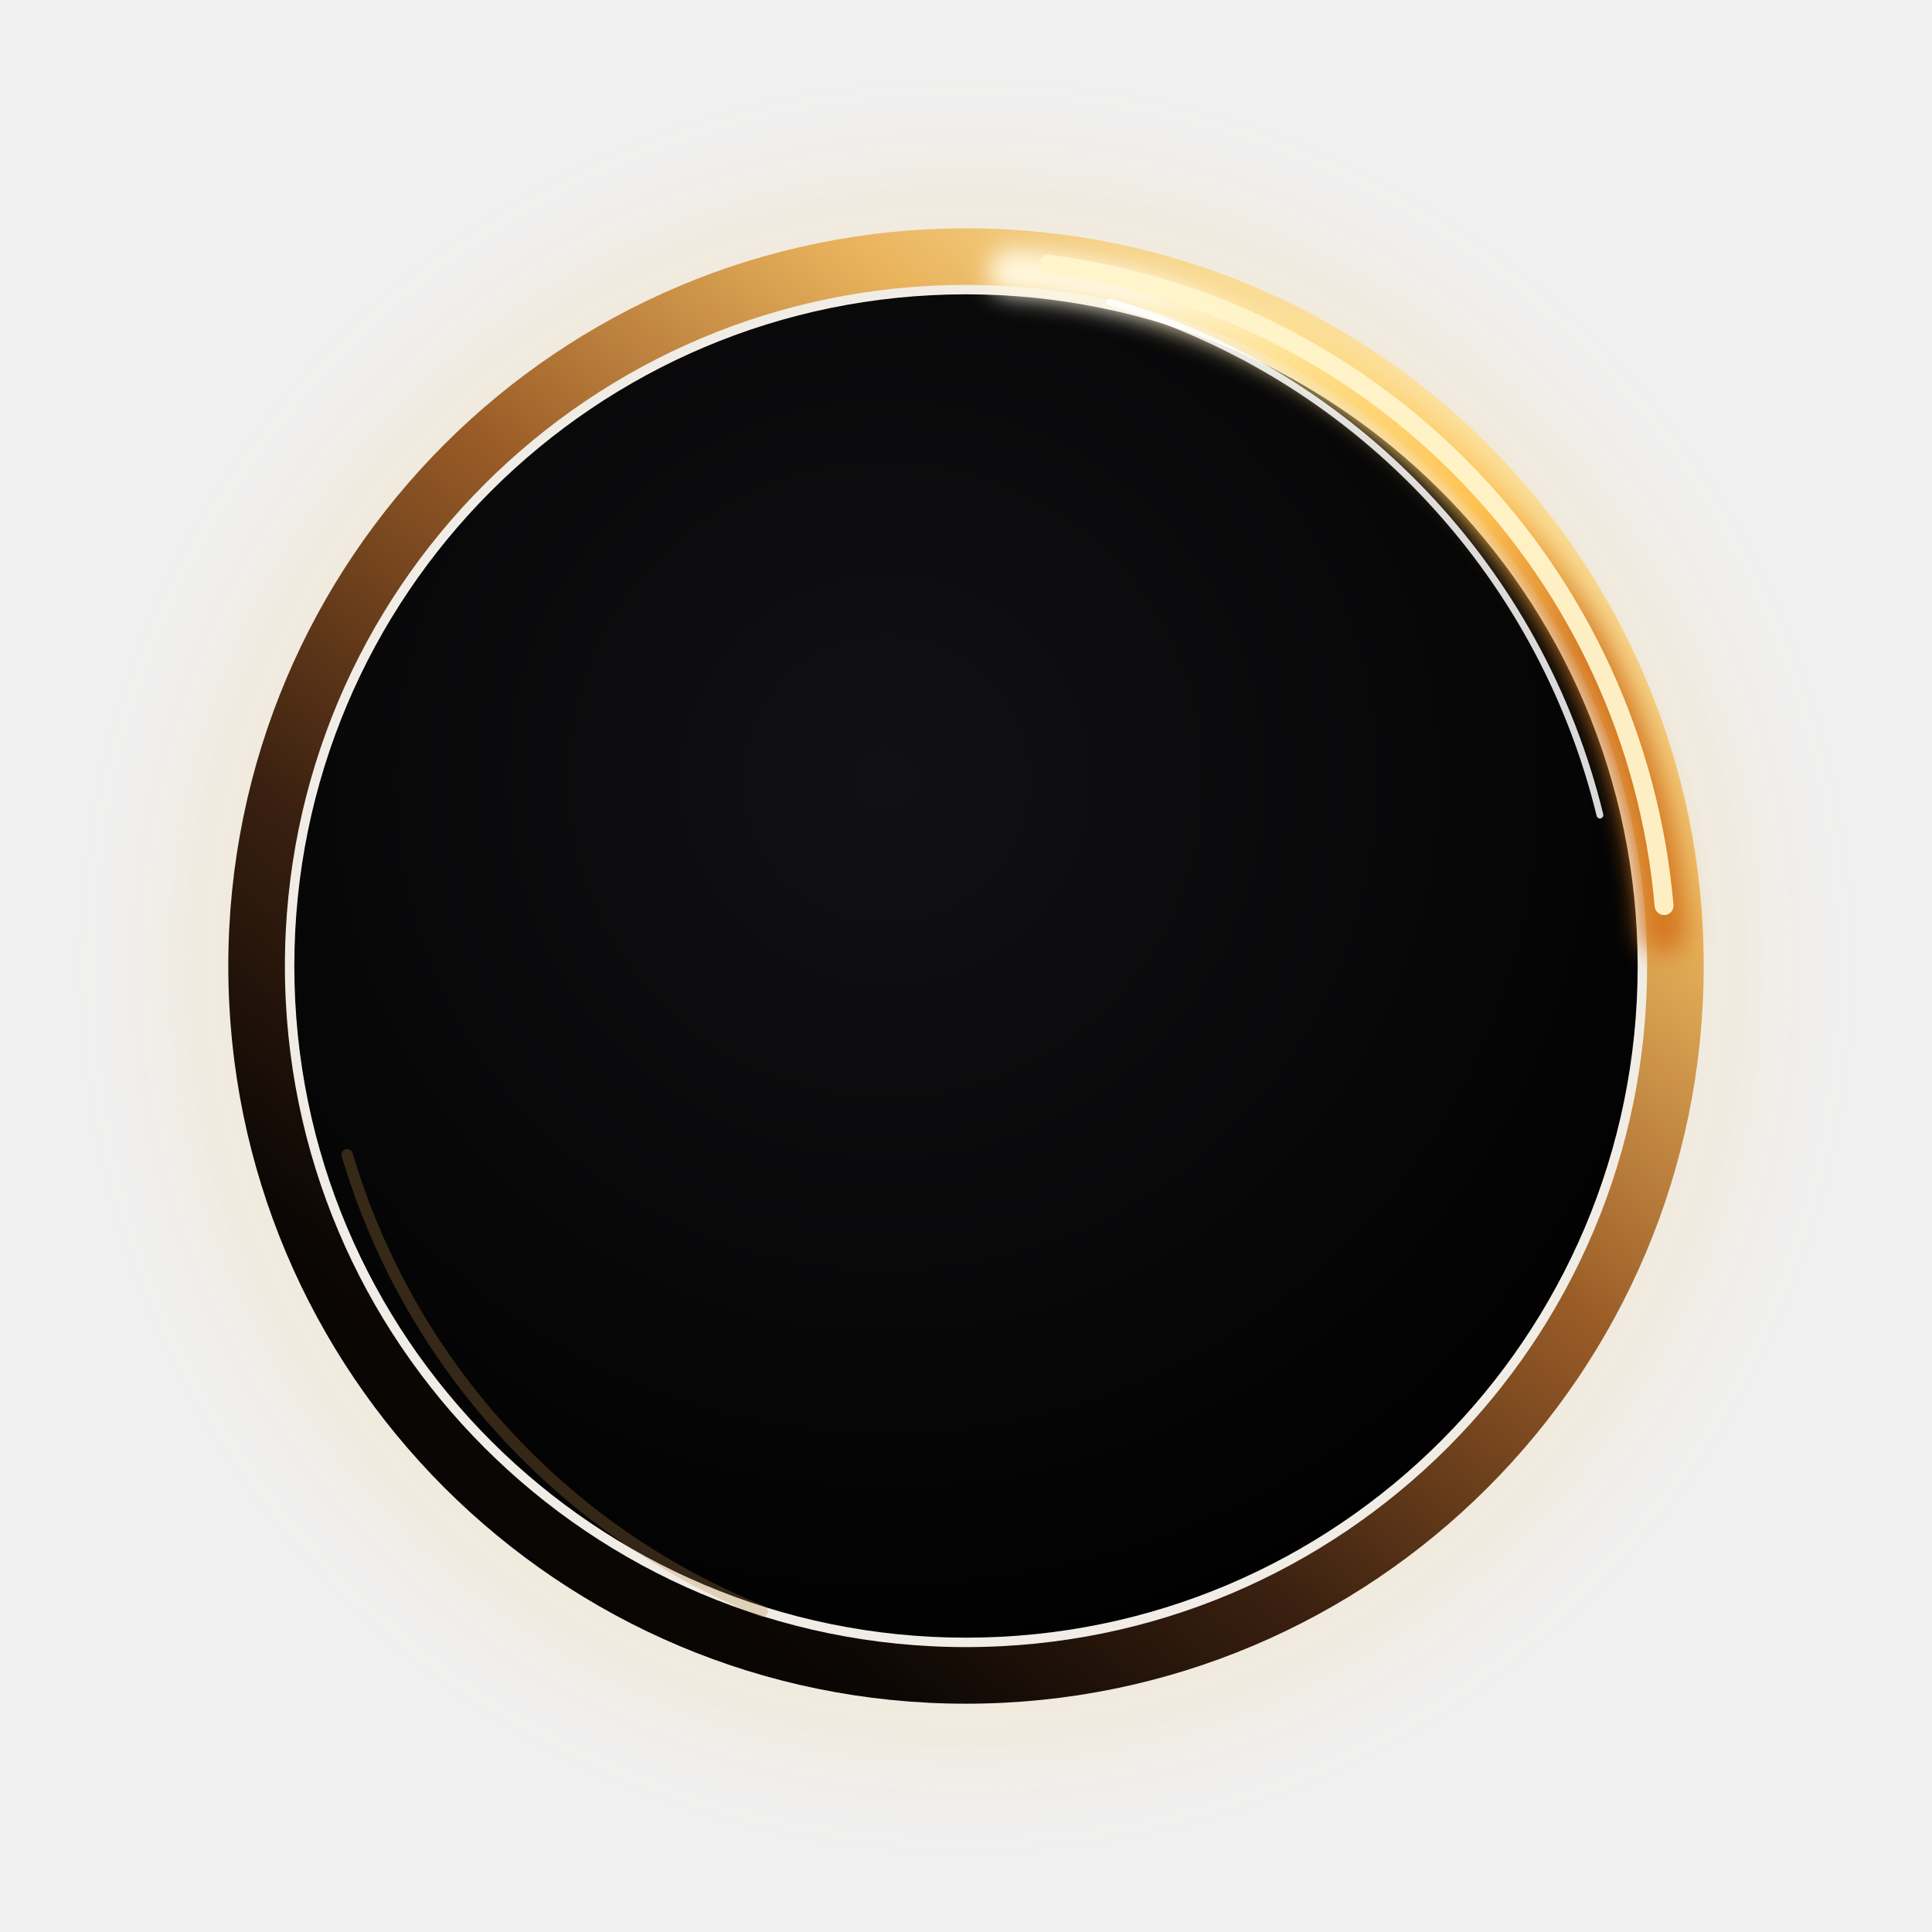
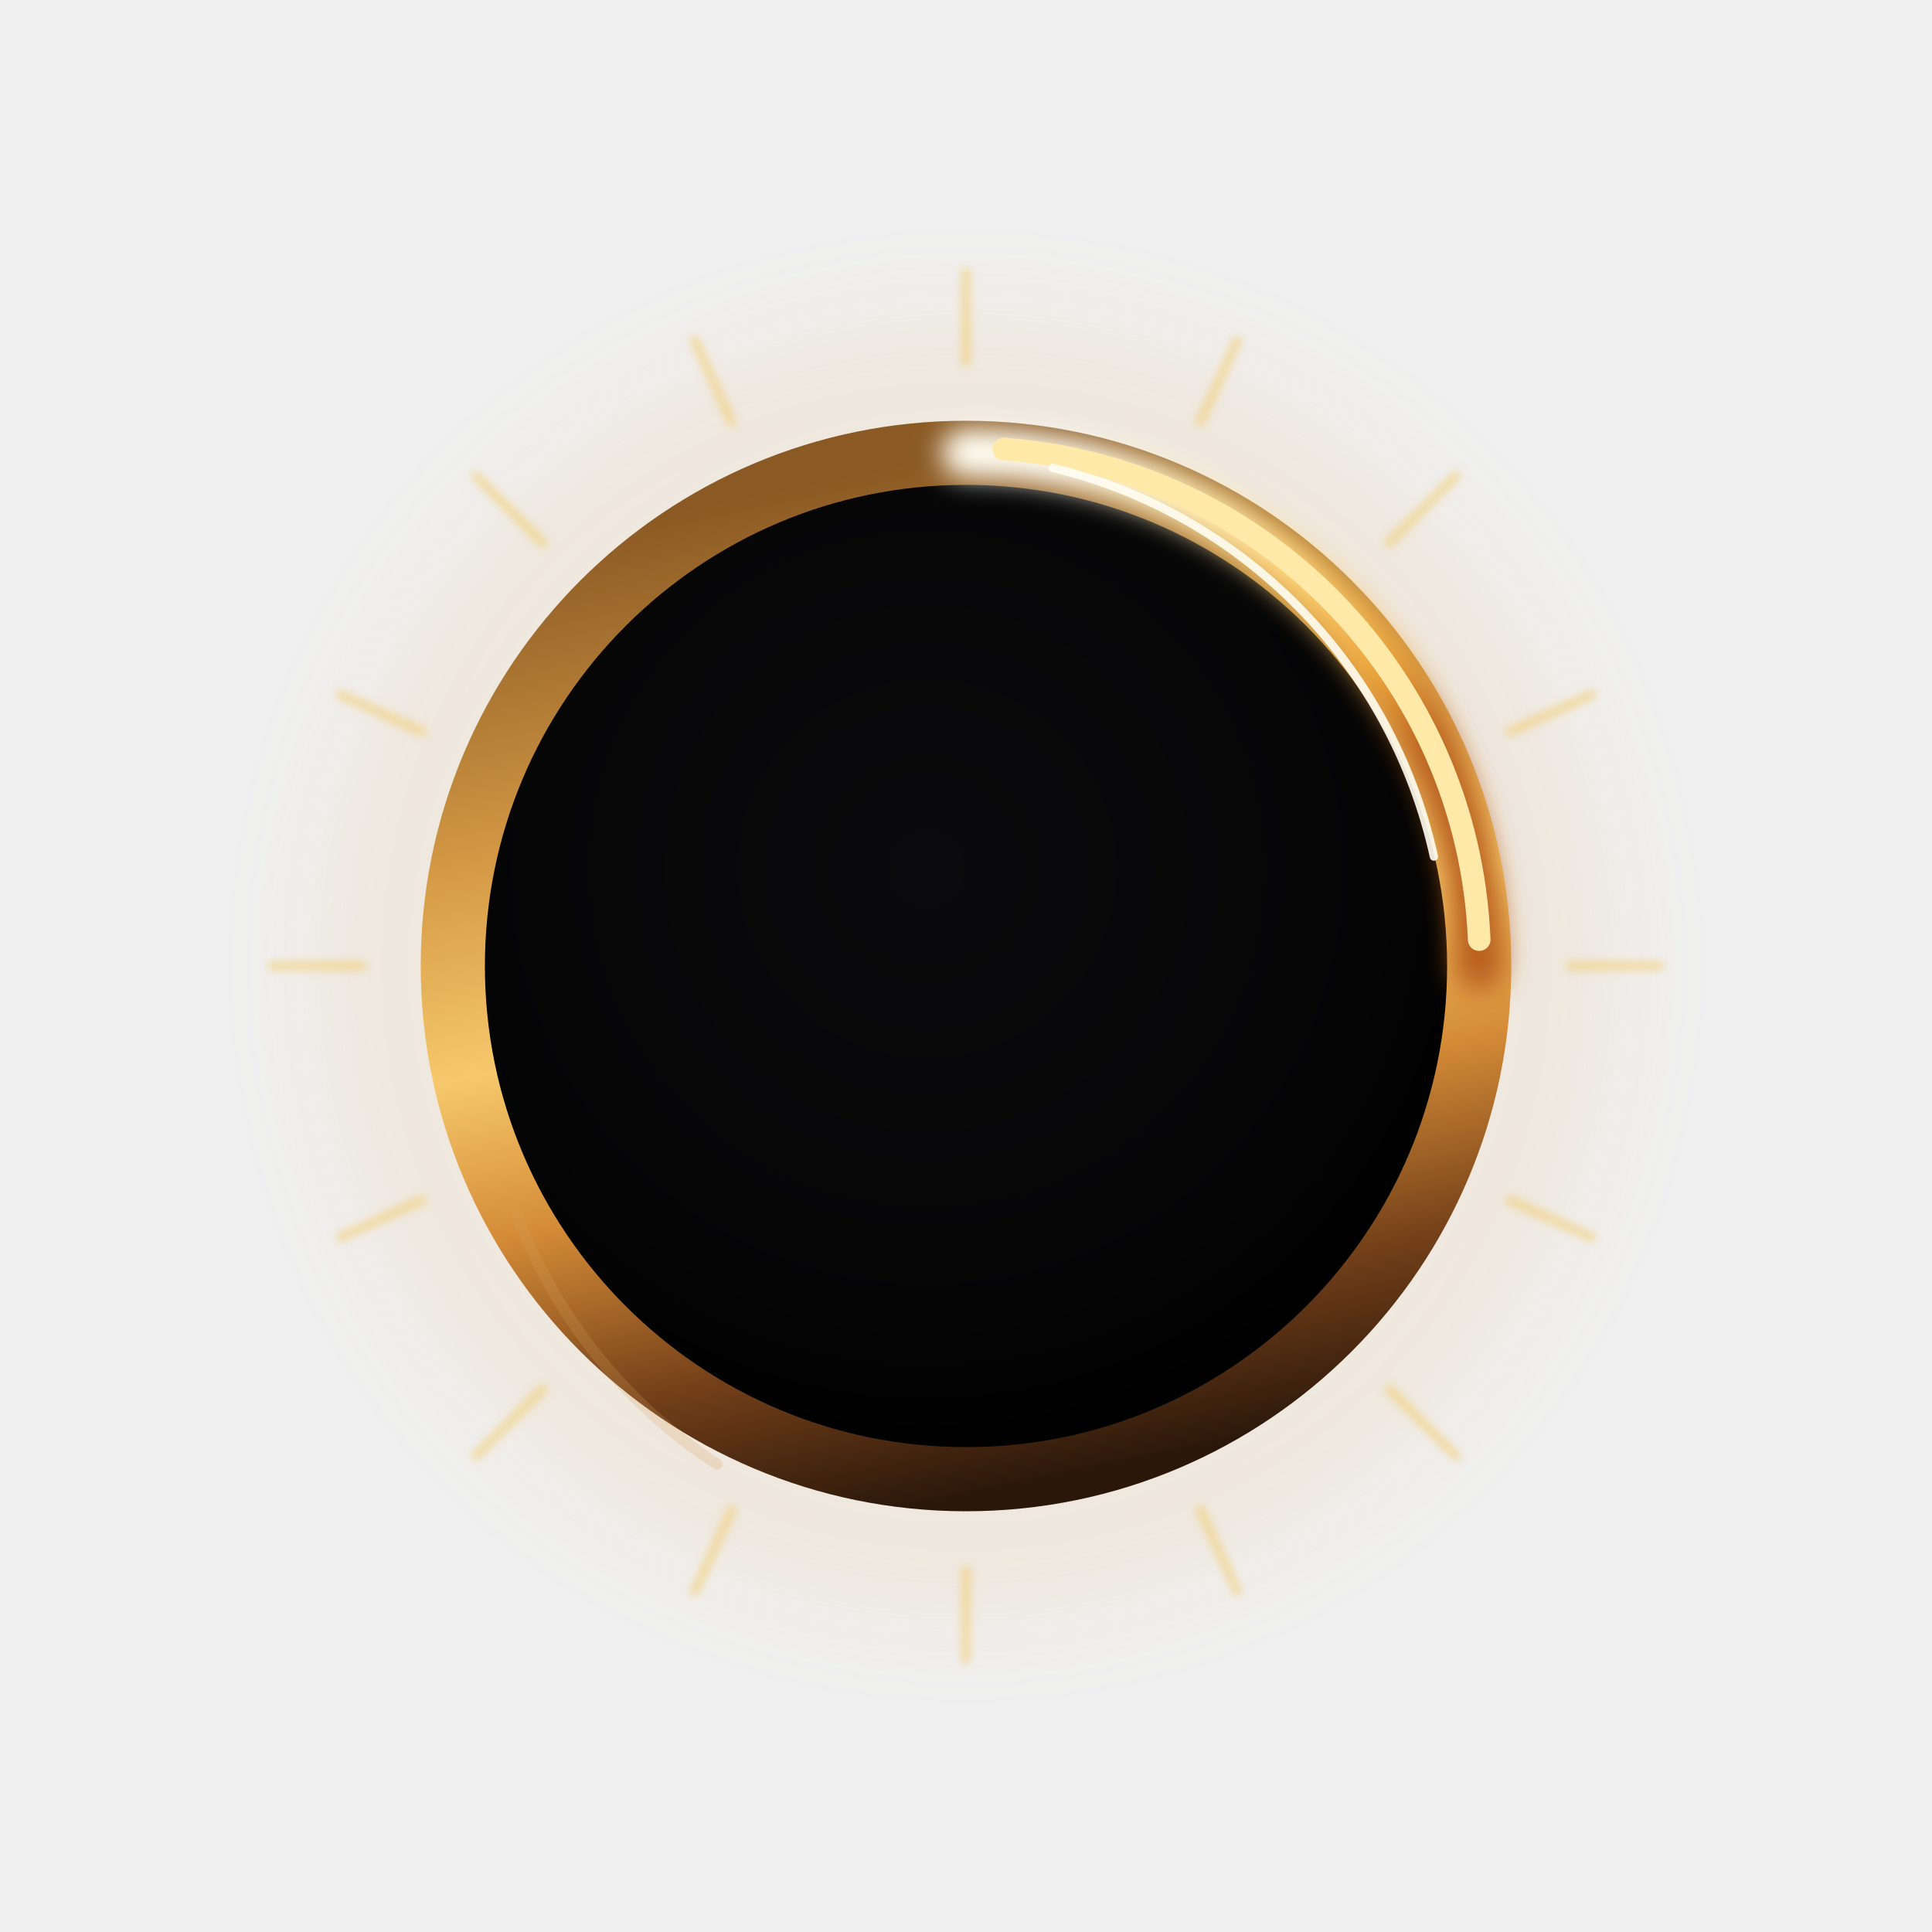
<svg xmlns="http://www.w3.org/2000/svg" width="512" height="512" viewBox="0 0 512 512">
  <defs>
-     <radialGradient id="disc" cx="44%" cy="36%" r="70%">
-       <stop offset="0" stop-color="#111114" />
-       <stop offset="0.62" stop-color="#070708" />
+     <radialGradient id="disc" cx="46%" cy="40%" r="62%">
+       <stop offset="0" stop-color="#0b0b0d" />
+       <stop offset="0.75" stop-color="#050506" />
      <stop offset="1" stop-color="#000000" />
    </radialGradient>
-     <linearGradient id="rim" x1="0.86" y1="0.08" x2="0.16" y2="0.96">
-       <stop offset="0" stop-color="#FFE8A7" />
-       <stop offset="0.18" stop-color="#E9B35C" />
-       <stop offset="0.42" stop-color="#9A5C27" />
-       <stop offset="0.68" stop-color="#3A2010" />
-       <stop offset="0.88" stop-color="#0C0704" />
-       <stop offset="1" stop-color="#050302" />
+     <linearGradient id="rim" x1="0.42" y1="0.02" x2="0.62" y2="0.99">
+       <stop offset="0" stop-color="#8b5a24" />
+       <stop offset="0.30" stop-color="#d59a45" />
+       <stop offset="0.50" stop-color="#f6c86b" />
+       <stop offset="0.66" stop-color="#d48b36" />
+       <stop offset="0.84" stop-color="#744019" />
+       <stop offset="1" stop-color="#2a170a" />
    </linearGradient>
-     <linearGradient id="hot" x1="0.20" y1="0.02" x2="0.82" y2="0.62">
-       <stop offset="0" stop-color="#FFF8DE" />
-       <stop offset="0.30" stop-color="#FFE08A" />
-       <stop offset="0.70" stop-color="#FFC14E" />
-       <stop offset="1" stop-color="#D57A22" />
+     <linearGradient id="hot" x1="0.18" y1="0.02" x2="0.84" y2="0.62">
+       <stop offset="0" stop-color="#fffdf2" />
+       <stop offset="0.22" stop-color="#fff2c4" />
+       <stop offset="0.55" stop-color="#ffd477" />
+       <stop offset="0.82" stop-color="#f0a83c" />
+       <stop offset="1" stop-color="#b95f1b" />
    </linearGradient>
-     <filter id="glow" x="-60%" y="-60%" width="220%" height="220%">
-       <feGaussianBlur stdDeviation="14" />
+     <filter id="halo" x="-80%" y="-80%" width="260%" height="260%">
+       <feGaussianBlur stdDeviation="16" />
    </filter>
-     <filter id="soft" x="-40%" y="-40%" width="180%" height="180%">
-       <feGaussianBlur stdDeviation="3" />
+     <filter id="soft" x="-60%" y="-60%" width="220%" height="220%">
+       <feGaussianBlur stdDeviation="3.5" />
+     </filter>
+     <filter id="rayblur" x="-40%" y="-40%" width="180%" height="180%">
+       <feGaussianBlur stdDeviation="1.2" />
    </filter>
  </defs>
-   <circle cx="256" cy="256" r="196" fill="none" stroke="#F6B84C" stroke-width="20" opacity="0.20" filter="url(#glow)" />
-   <circle cx="256" cy="256" r="178" fill="url(#disc)" />
-   <circle cx="256" cy="256" r="188" fill="none" stroke="url(#rim)" stroke-width="15" />
-   <path d="M 268 72 A 188 188 0 0 1 441 247" fill="none" stroke="url(#hot)" stroke-width="12" stroke-linecap="round" filter="url(#soft)" />
-   <path d="M 278 70 A 188 188 0 0 1 441 240" fill="none" stroke="#FFF4CB" stroke-width="5" stroke-linecap="round" opacity="0.95" />
-   <path d="M 294 80 A 188 188 0 0 1 424 216" fill="none" stroke="#FFFFFF" stroke-width="1.8" stroke-linecap="round" opacity="0.85" />
-   <path d="M 92 306 A 188 188 0 0 0 202 427" fill="none" stroke="#B88648" stroke-width="3" stroke-linecap="round" opacity="0.28" />
+   <circle cx="256" cy="256" r="152" fill="none" stroke="#e0a24d" stroke-width="22" opacity="0.22" filter="url(#halo)" />
+   <g stroke="#f3c75b" stroke-width="2.2" stroke-linecap="round" opacity="0.58" filter="url(#rayblur)">
+     <line x1="256" y1="72" x2="256" y2="96" />
+     <line x1="256" y1="416" x2="256" y2="440" />
+     <line x1="72" y1="256" x2="96" y2="256" />
+     <line x1="416" y1="256" x2="440" y2="256" />
+     <line x1="126" y1="126" x2="144" y2="144" />
+     <line x1="368" y1="368" x2="386" y2="386" />
+     <line x1="386" y1="126" x2="368" y2="144" />
+     <line x1="144" y1="368" x2="126" y2="386" />
+     <line x1="184" y1="90" x2="194" y2="112" />
+     <line x1="318" y1="400" x2="328" y2="422" />
+     <line x1="90" y1="184" x2="112" y2="194" />
+     <line x1="400" y1="318" x2="422" y2="328" />
+     <line x1="328" y1="90" x2="318" y2="112" />
+     <line x1="194" y1="400" x2="184" y2="422" />
+     <line x1="422" y1="184" x2="400" y2="194" />
+     <line x1="112" y1="318" x2="90" y2="328" />
+   </g>
+   <circle cx="256" cy="256" r="128" fill="url(#disc)" />
+   <circle cx="256" cy="256" r="136" fill="none" stroke="url(#rim)" stroke-width="17" />
+   <path d="M 256 120 A 136 136 0 0 1 392 256" fill="none" stroke="url(#hot)" stroke-width="13" stroke-linecap="round" filter="url(#soft)" />
+   <path d="M 266 119 A 136 136 0 0 1 392 249" fill="none" stroke="#ffe9a8" stroke-width="6" stroke-linecap="round" />
+   <path d="M 279 124 A 136 136 0 0 1 380 227" fill="none" stroke="#fffdf2" stroke-width="2.2" stroke-linecap="round" opacity="0.9" />
+   <path d="M 137 322 A 136 136 0 0 0 190 388" fill="none" stroke="#d8a05a" stroke-width="3" stroke-linecap="round" opacity="0.22" />
</svg>
